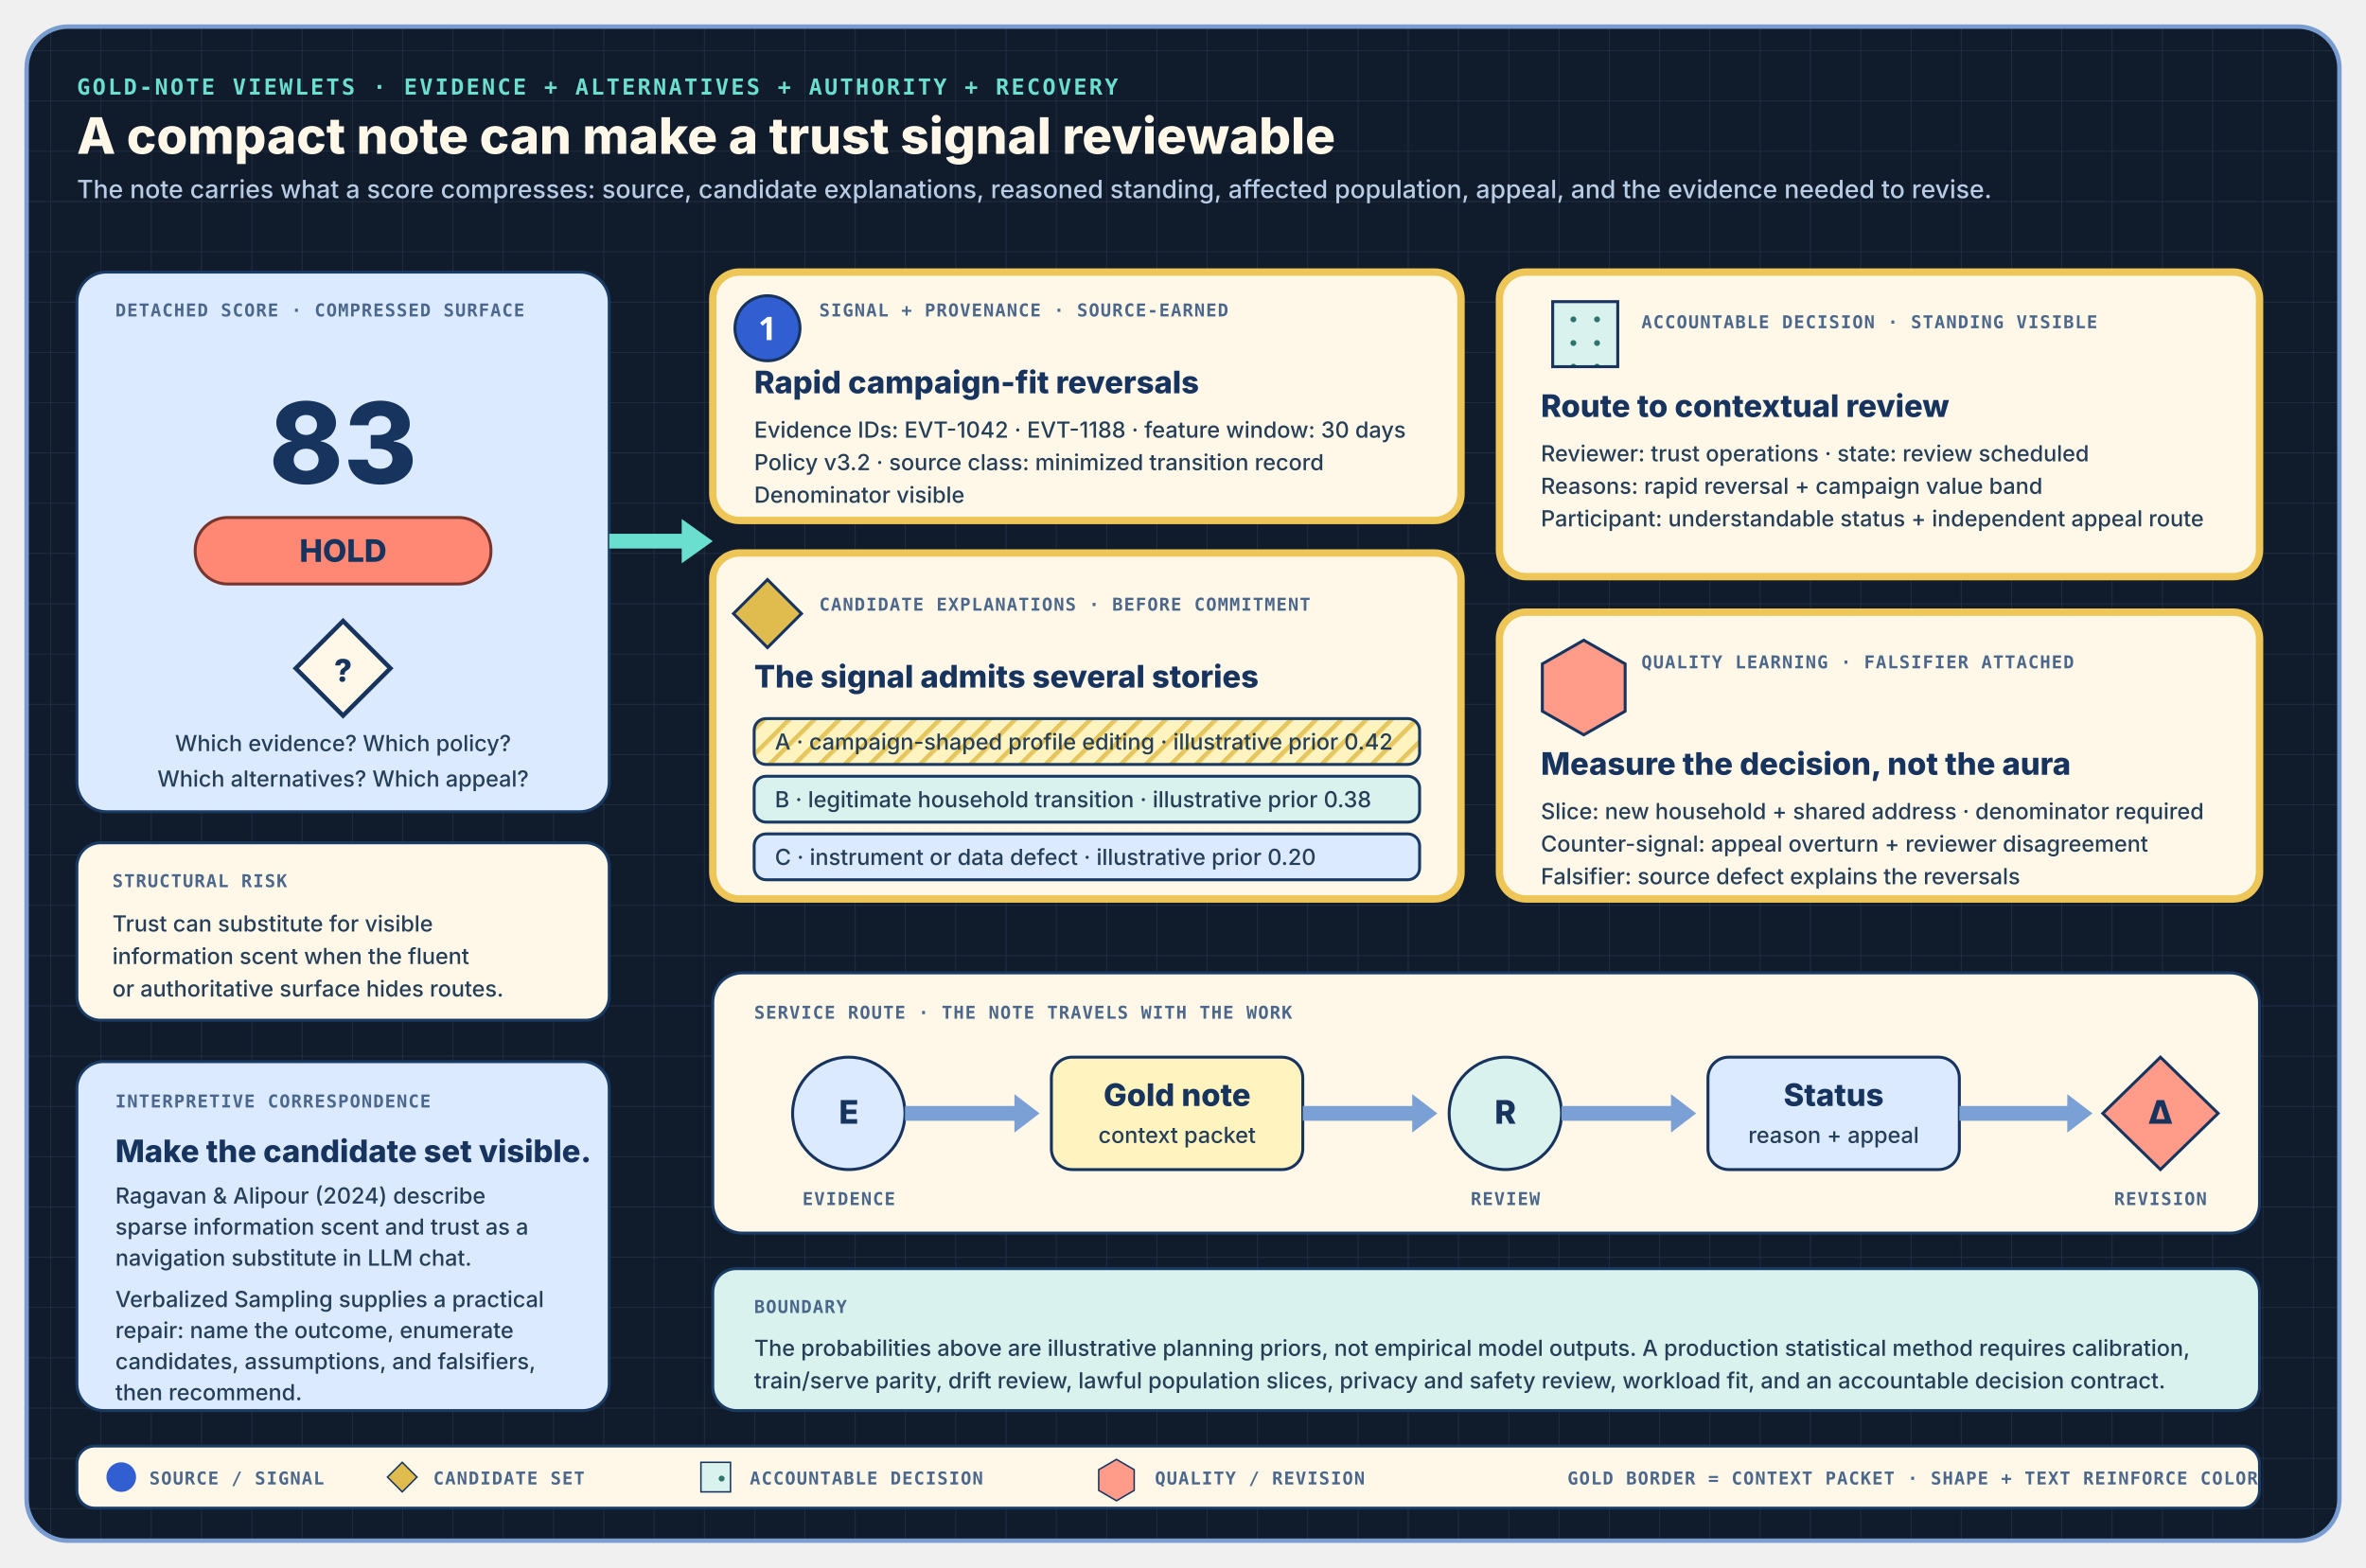
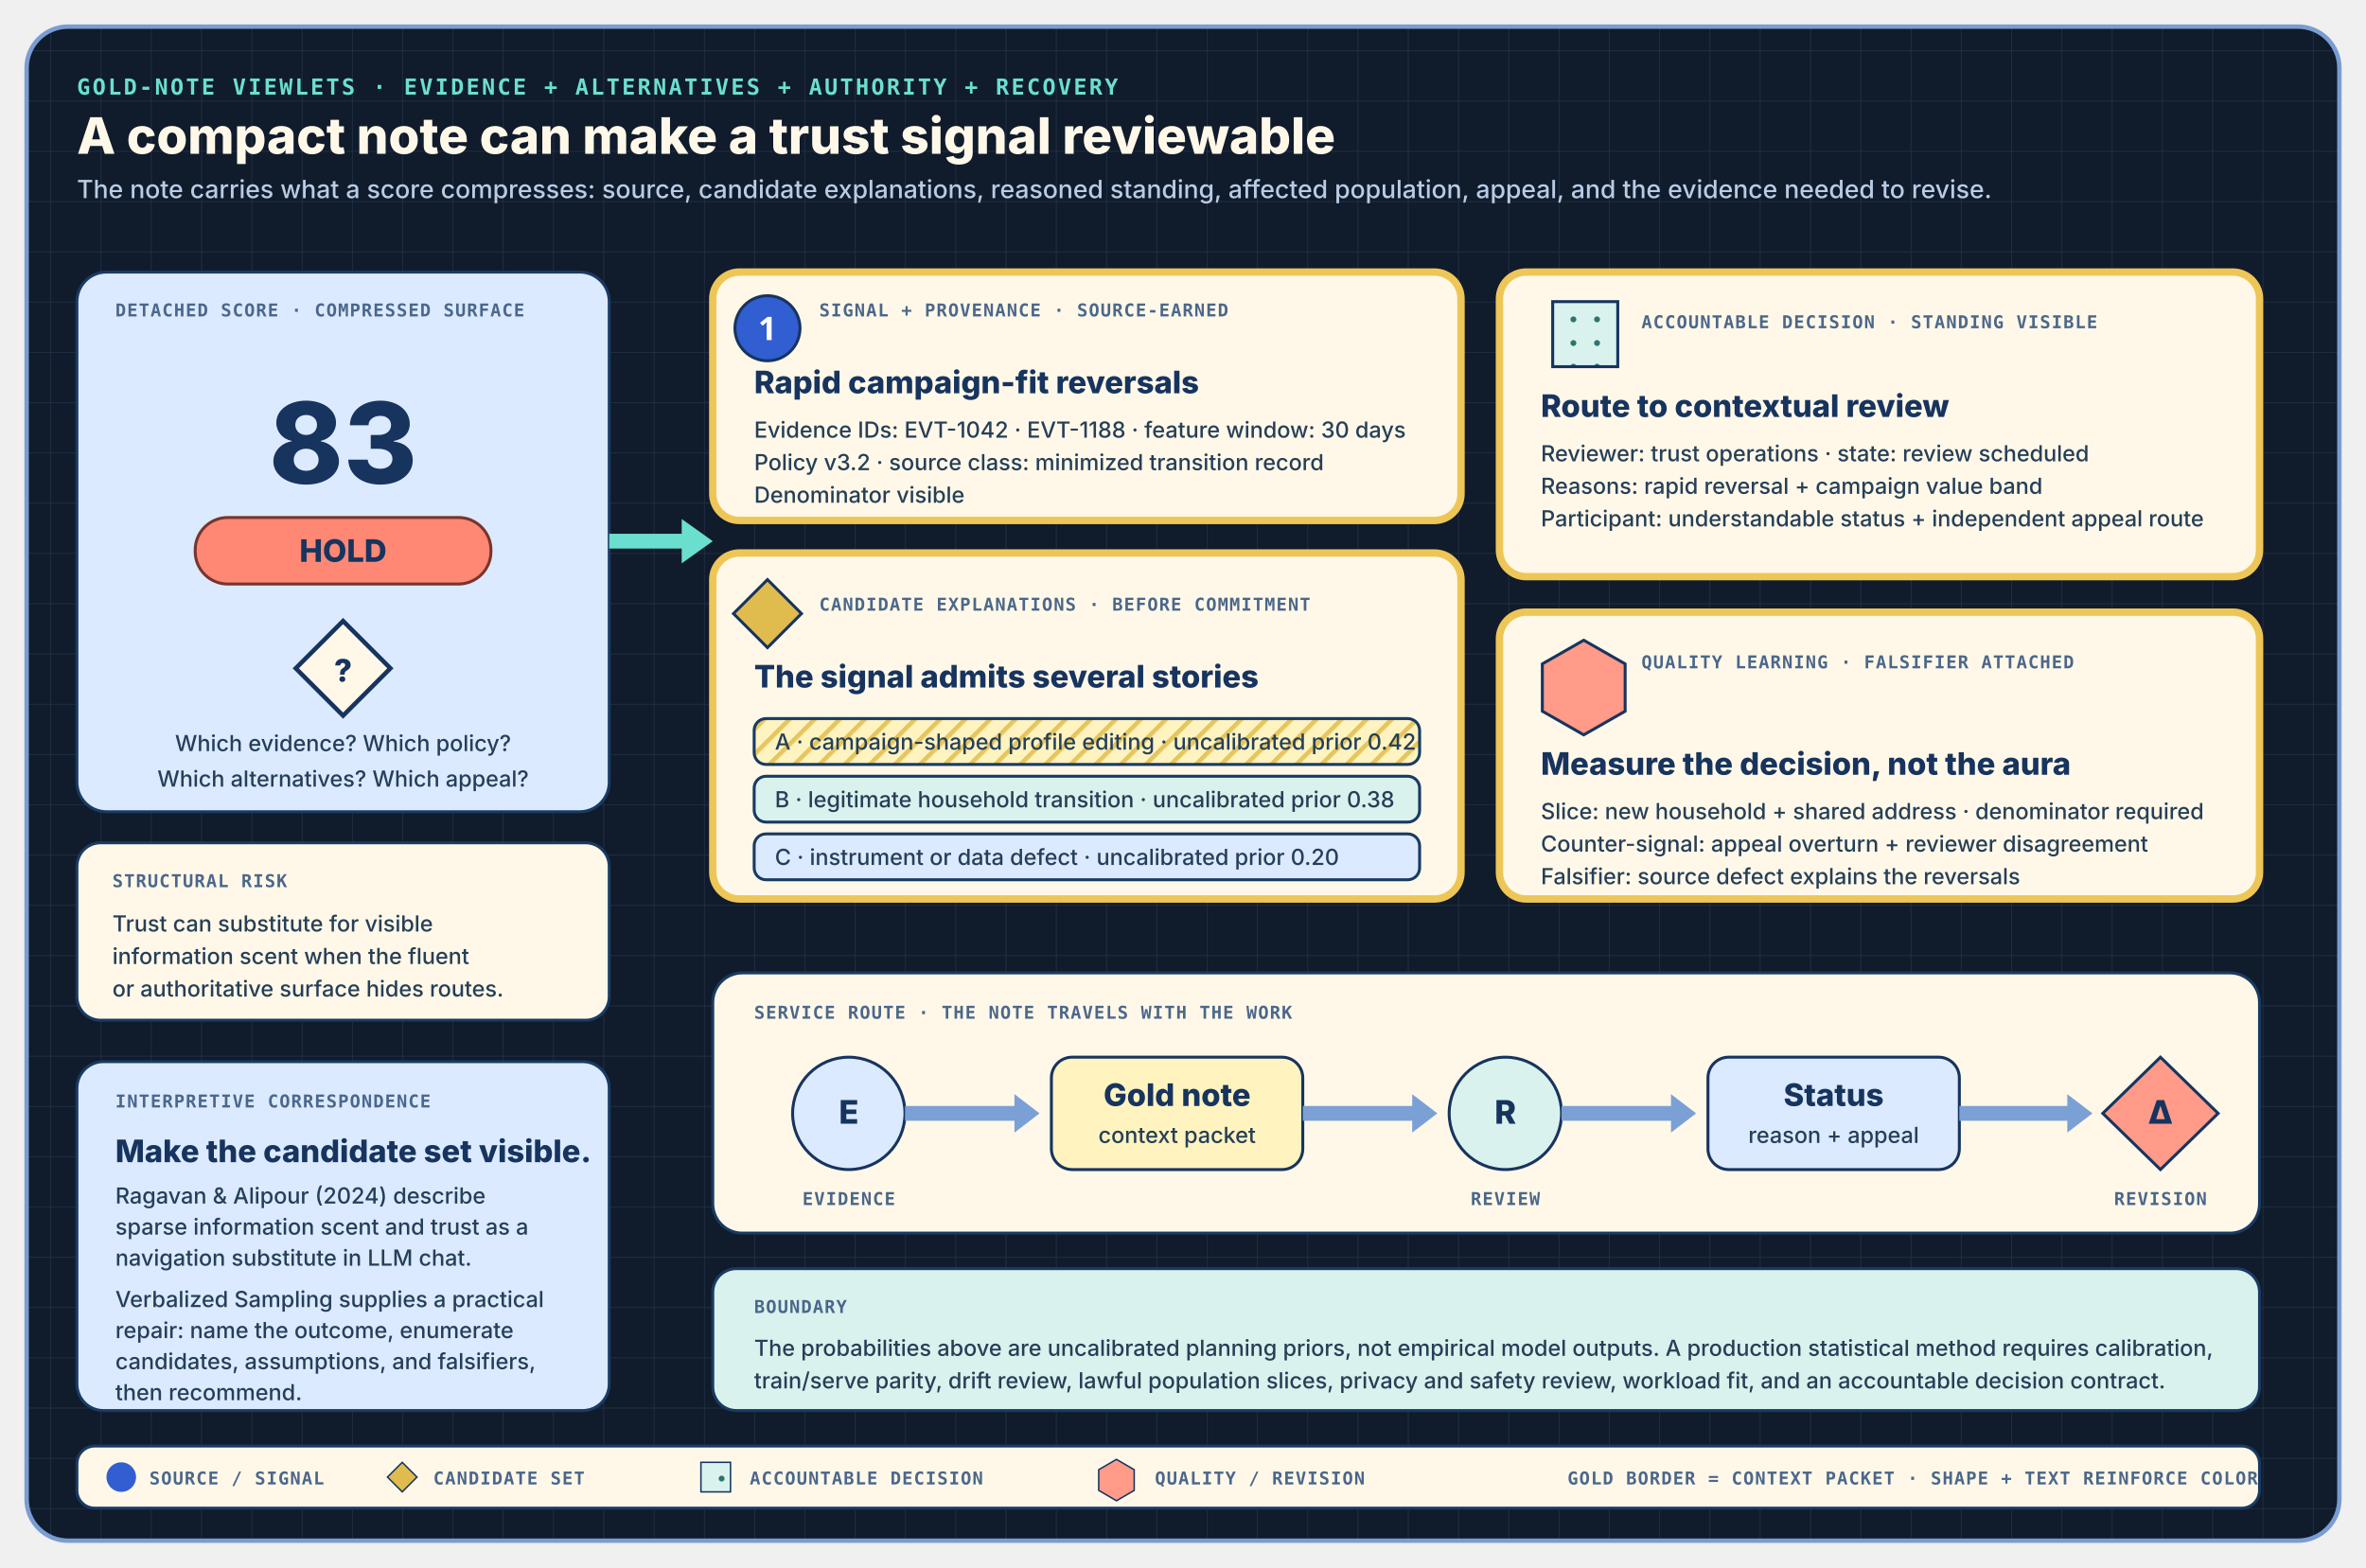
<svg xmlns="http://www.w3.org/2000/svg" viewBox="0 0 1600 1060" width="1600" height="1060" role="img" aria-labelledby="gold-title gold-desc">
  <defs>
    <pattern id="grid" width="34" height="34" patternUnits="userSpaceOnUse">
      <path d="M34 0H0V34" fill="none" stroke="#7898c5" stroke-width="1" opacity=".18" />
    </pattern>
    <pattern id="candidate-stripe" width="12" height="12" patternUnits="userSpaceOnUse" patternTransform="rotate(45)">
      <rect width="12" height="12" fill="#fff3bf" />
      <rect width="3" height="12" fill="#e6c65f" />
    </pattern>
    <pattern id="decision-dot" width="16" height="16" patternUnits="userSpaceOnUse">
      <rect width="16" height="16" fill="#d9f2ed" />
      <circle cx="8" cy="8" r="2" fill="#2e746d" />
    </pattern>
    <style>
      .field{fill:#101b2b}.grid{fill:url(#grid)}.frame{fill:none;stroke:#799dd0;stroke-width:3}.paper{fill:#fff8e8;stroke:#193a62;stroke-width:2}.paper-blue{fill:#dbeaff;stroke:#193a62;stroke-width:2}.paper-sea{fill:#d9f2ed;stroke:#193a62;stroke-width:2}.gold-note{fill:#fff8e8;stroke:#edc657;stroke-width:5}.gold-soft{fill:url(#candidate-stripe);stroke:#193a62;stroke-width:2}.decision{fill:url(#decision-dot);stroke:#193a62;stroke-width:2}.edge{fill:#7ba0d5}.edge-hot{fill:#6adfd0}
      .eyebrow{font:800 15px ui-monospace,SFMono-Regular,Menlo,monospace;letter-spacing:1.5px;fill:#6adfd0}.title{font:780 34px system-ui,-apple-system,BlinkMacSystemFont,"Segoe UI",sans-serif;fill:#fff8e8}.subtitle{font:500 17px system-ui,-apple-system,BlinkMacSystemFont,"Segoe UI",sans-serif;fill:#b9cce5}.section{font:760 21px system-ui,-apple-system,BlinkMacSystemFont,"Segoe UI",sans-serif;fill:#17345f}.body{font:500 15px system-ui,-apple-system,BlinkMacSystemFont,"Segoe UI",sans-serif;fill:#263f58}.micro{font:800 12px ui-monospace,SFMono-Regular,Menlo,monospace;letter-spacing:.7px;fill:#4b678b}.micro-night{font:800 12px ui-monospace,SFMono-Regular,Menlo,monospace;letter-spacing:.7px;fill:#adc5e5}.score{font:840 76px system-ui,-apple-system,BlinkMacSystemFont,"Segoe UI",sans-serif;fill:#17345f;text-anchor:middle}.number{font:800 22px system-ui,-apple-system,BlinkMacSystemFont,"Segoe UI",sans-serif;fill:#17345f;text-anchor:middle}.center{text-anchor:middle}
    </style>
  </defs>
  <rect class="field" x="18" y="18" width="1564" height="1024" rx="28" />
  <rect class="grid" x="18" y="18" width="1564" height="1024" rx="28" />
  <rect class="frame" x="18" y="18" width="1564" height="1024" rx="28" />
  <text class="eyebrow" x="52" y="64">GOLD-NOTE VIEWLETS · EVIDENCE + ALTERNATIVES + AUTHORITY + RECOVERY</text>
  <text class="title" x="52" y="104">A compact note can make a trust signal reviewable</text>
  <text class="subtitle" x="52" y="134">The note carries what a score compresses: source, candidate explanations, reasoned standing, affected population, appeal, and the evidence needed to revise.</text>
  <g role="group" aria-labelledby="detached-score-title">
    <rect class="paper-blue" x="52" y="184" width="360" height="365" rx="20" />
    <text class="micro" x="78" y="214">DETACHED SCORE · COMPRESSED SURFACE</text>
    <text class="score" x="232" y="327">83</text>
    <rect x="132" y="350" width="200" height="45" rx="22" fill="#ff8874" stroke="#77352e" stroke-width="2" />
    <text class="section center" x="232" y="380">HOLD</text>
    <path d="M232 420l32 32-32 32-32-32z" fill="#fff8e8" stroke="#17345f" stroke-width="3" />
    <text class="section center" x="232" y="461">?</text>
    <text class="body center" x="232" y="508">Which evidence? Which policy?</text>
    <text class="body center" x="232" y="532">Which alternatives? Which appeal?</text>
    <rect class="paper" x="52" y="570" width="360" height="120" rx="16" />
    <text class="micro" x="76" y="600">STRUCTURAL RISK</text>
    <text class="body" x="76" y="630">
      <tspan x="76">Trust can substitute for visible</tspan>
      <tspan x="76" dy="22">information scent when the fluent</tspan>
      <tspan x="76" dy="22">or authoritative surface hides routes.</tspan>
    </text>
  </g>
  <path class="edge-hot" aria-hidden="true" d="M412 361H461V351L482 366 461 381V371H412Z" />
  <g role="group" aria-labelledby="gold-viewlets-title">
    <rect class="gold-note" x="482" y="184" width="506" height="168" rx="18" />
    <circle cx="519" cy="222" r="22" fill="#315ed1" stroke="#17345f" stroke-width="2" />
    <text x="519" y="230" font-family="system-ui,sans-serif" font-size="22" font-weight="800" fill="#fff" text-anchor="middle">1</text>
    <text class="micro" x="554" y="214">SIGNAL + PROVENANCE · SOURCE-EARNED</text>
    <text class="section" x="510" y="266">Rapid campaign-fit reversals</text>
    <text class="body" x="510" y="296">
      <tspan x="510">Evidence IDs: EVT-1042 · EVT-1188 · feature window: 30 days</tspan>
      <tspan x="510" dy="22">Policy v3.2 · source class: minimized transition record</tspan>
      <tspan x="510" dy="22">Denominator visible</tspan>
    </text>
    <rect class="gold-note" x="482" y="374" width="506" height="234" rx="18" />
    <path d="M519 392l23 23-23 23-23-23z" fill="#e0bc4e" stroke="#17345f" stroke-width="2" />
    <text class="micro" x="554" y="413">CANDIDATE EXPLANATIONS · BEFORE COMMITMENT</text>
    <text class="section" x="510" y="465">The signal admits several stories</text>
    <rect class="gold-soft" x="510" y="486" width="450" height="31" rx="8" />
-     <text class="body" x="524" y="507">A · campaign-shaped profile editing · illustrative prior 0.42</text>
+     <text class="body" x="524" y="507">A · campaign-shaped profile editing · uncalibrated prior 0.42</text>
    <rect class="paper-sea" x="510" y="525" width="450" height="31" rx="8" />
-     <text class="body" x="524" y="546">B · legitimate household transition · illustrative prior 0.38</text>
+     <text class="body" x="524" y="546">B · legitimate household transition · uncalibrated prior 0.38</text>
    <rect class="paper-blue" x="510" y="564" width="450" height="31" rx="8" />
-     <text class="body" x="524" y="585">C · instrument or data defect · illustrative prior 0.20</text>
+     <text class="body" x="524" y="585">C · instrument or data defect · uncalibrated prior 0.20</text>
    <rect class="gold-note" x="1014" y="184" width="514" height="206" rx="18" />
    <path d="M1050 204h44v44h-44z" fill="url(#decision-dot)" stroke="#17345f" stroke-width="2" />
    <text class="micro" x="1110" y="222">ACCOUNTABLE DECISION · STANDING VISIBLE</text>
    <text class="section" x="1042" y="282">Route to contextual review</text>
    <text class="body" x="1042" y="312">
      <tspan x="1042">Reviewer: trust operations · state: review scheduled</tspan>
      <tspan x="1042" dy="22">Reasons: rapid reversal + campaign value band</tspan>
      <tspan x="1042" dy="22">Participant: understandable status + independent appeal route</tspan>
    </text>
    <rect class="gold-note" x="1014" y="414" width="514" height="194" rx="18" />
    <path d="M1071 433l28 16v32l-28 16-28-16v-32z" fill="#ff9b88" stroke="#17345f" stroke-width="2" />
    <text class="micro" x="1110" y="452">QUALITY LEARNING · FALSIFIER ATTACHED</text>
    <text class="section" x="1042" y="524">Measure the decision, not the aura</text>
    <text class="body" x="1042" y="554">
      <tspan x="1042">Slice: new household + shared address · denominator required</tspan>
      <tspan x="1042" dy="22">Counter-signal: appeal overturn + reviewer disagreement</tspan>
      <tspan x="1042" dy="22">Falsifier: source defect explains the reversals</tspan>
    </text>
  </g>
  <g role="group" aria-labelledby="service-route-title">
    <rect class="paper" x="482" y="658" width="1046" height="176" rx="20" />
    <text class="micro" x="510" y="689">SERVICE ROUTE · THE NOTE TRAVELS WITH THE WORK</text>
    <circle cx="574" cy="753" r="38" fill="#dbeaff" stroke="#17345f" stroke-width="2" />
    <text class="number" x="574" y="760">E</text>
    <text class="micro center" x="574" y="815">EVIDENCE</text>
    <path class="edge" aria-hidden="true" d="M612 748H686V740L703 753 686 766V758H612Z" />
    <rect x="711" y="715" width="170" height="76" rx="14" fill="#fff3bf" stroke="#17345f" stroke-width="2" />
    <text class="section center" x="796" y="748">Gold note</text>
    <text class="body center" x="796" y="773">context packet</text>
    <path class="edge" aria-hidden="true" d="M881 748H955V740L972 753 955 766V758H881Z" />
    <circle cx="1018" cy="753" r="38" fill="#d9f2ed" stroke="#17345f" stroke-width="2" />
    <text class="number" x="1018" y="760">R</text>
    <text class="micro center" x="1018" y="815">REVIEW</text>
    <path class="edge" aria-hidden="true" d="M1056 748H1130V740L1147 753 1130 766V758H1056Z" />
    <rect x="1155" y="715" width="170" height="76" rx="14" fill="#dbeaff" stroke="#17345f" stroke-width="2" />
    <text class="section center" x="1240" y="748">Status</text>
    <text class="body center" x="1240" y="773">reason + appeal</text>
    <path class="edge" aria-hidden="true" d="M1325 748H1398V740L1415 753 1398 766V758H1325Z" />
    <path d="M1461 715l39 38-39 38-39-38z" fill="#ff9b88" stroke="#17345f" stroke-width="2" />
    <text class="number" x="1461" y="760">Δ</text>
    <text class="micro center" x="1461" y="815">REVISION</text>
  </g>
  <g role="group" aria-labelledby="research-boundary-title">
    <rect class="paper-blue" x="52" y="718" width="360" height="236" rx="18" />
    <text class="micro" x="78" y="749">INTERPRETIVE CORRESPONDENCE</text>
    <text class="section" x="78" y="786">Make the candidate set visible.</text>
    <text class="body" x="78" y="814">
      <tspan x="78">Ragavan &amp; Alipour (2024) describe</tspan>
      <tspan x="78" dy="21">sparse information scent and trust as a</tspan>
      <tspan x="78" dy="21">navigation substitute in LLM chat.</tspan>
      <tspan x="78" dy="28">Verbalized Sampling supplies a practical</tspan>
      <tspan x="78" dy="21">repair: name the outcome, enumerate</tspan>
      <tspan x="78" dy="21">candidates, assumptions, and falsifiers,</tspan>
      <tspan x="78" dy="21">then recommend.</tspan>
    </text>
    <rect class="paper-sea" x="482" y="858" width="1046" height="96" rx="16" />
    <text class="micro" x="510" y="888">BOUNDARY</text>
    <text class="body" x="510" y="917">
-       <tspan x="510">The probabilities above are illustrative planning priors, not empirical model outputs. A production statistical method requires calibration,</tspan>
+       <tspan x="510">The probabilities above are uncalibrated planning priors, not empirical model outputs. A production statistical method requires calibration,</tspan>
      <tspan x="510" dy="22">train/serve parity, drift review, lawful population slices, privacy and safety review, workload fit, and an accountable decision contract.</tspan>
    </text>
  </g>
  <g role="group" aria-labelledby="gold-legend-title">
    <rect class="paper" x="52" y="978" width="1476" height="42" rx="12" />
    <circle cx="82" cy="999" r="10" fill="#315ed1" />
    <text class="micro" x="101" y="1004">SOURCE / SIGNAL</text>
    <path d="M272 989l10 10-10 10-10-10z" fill="#e0bc4e" stroke="#17345f" />
    <text class="micro" x="293" y="1004">CANDIDATE SET</text>
    <rect x="474" y="989" width="20" height="20" fill="url(#decision-dot)" stroke="#17345f" />
    <text class="micro" x="507" y="1004">ACCOUNTABLE DECISION</text>
    <path d="M755 987l12 7v14l-12 7-12-7v-14z" fill="#ff9b88" stroke="#17345f" />
    <text class="micro" x="781" y="1004">QUALITY / REVISION</text>
    <text class="micro" x="1060" y="1004">GOLD BORDER = CONTEXT PACKET · SHAPE + TEXT REINFORCE COLOR</text>
  </g>
</svg>
